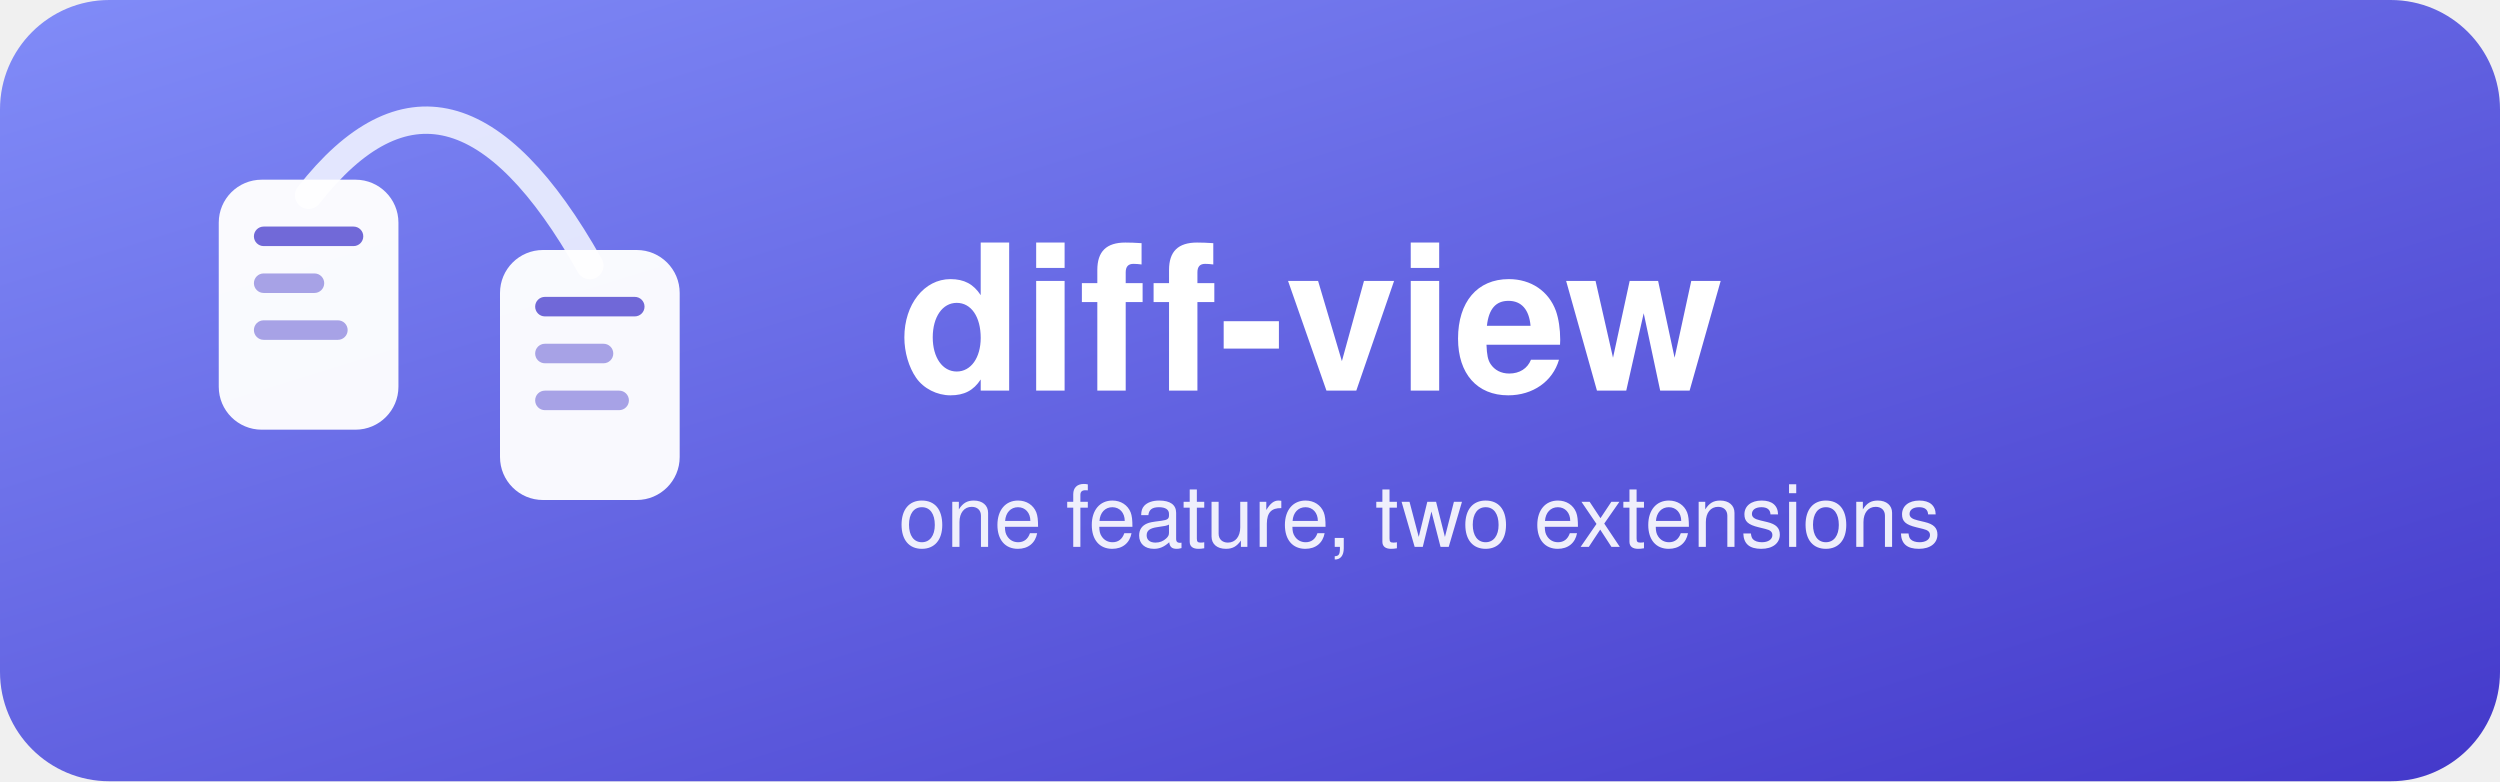
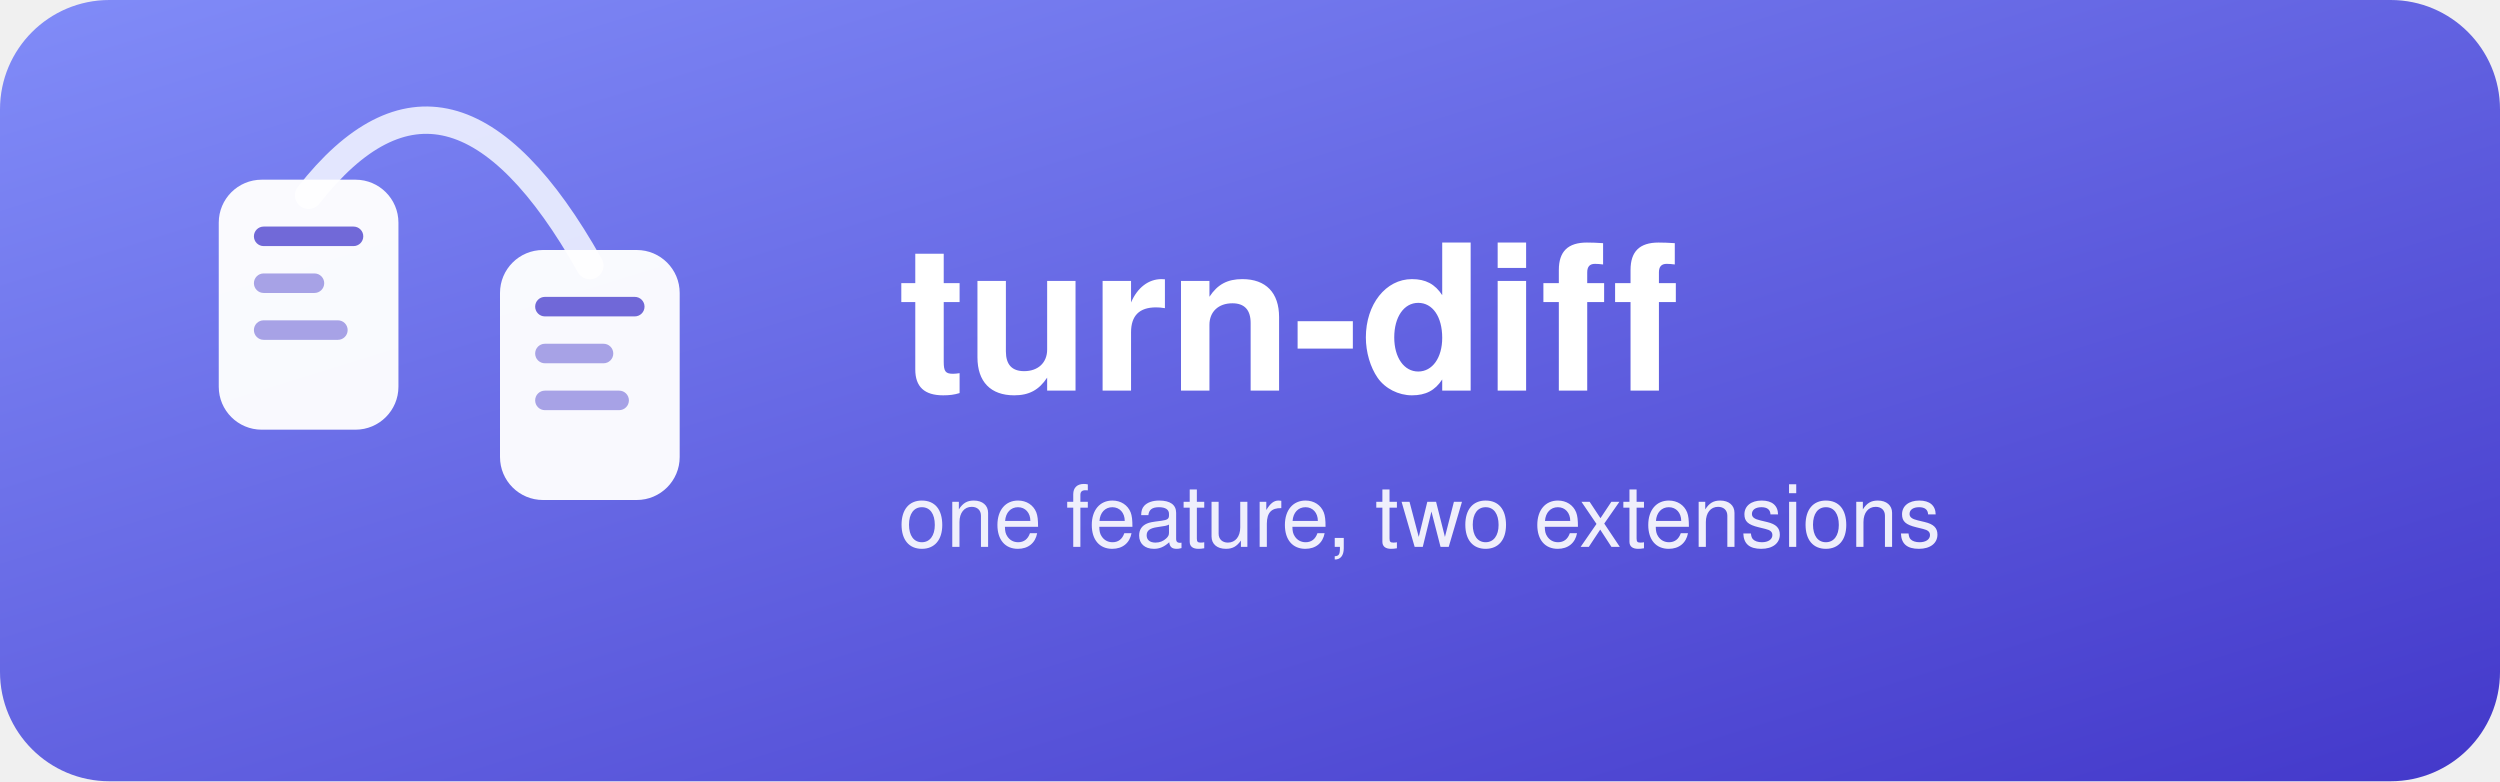
- <svg xmlns="http://www.w3.org/2000/svg" width="640" height="200" viewBox="0 0 640 200" role="img" aria-label="diff-view">
+ <svg xmlns="http://www.w3.org/2000/svg" width="640" height="200" viewBox="0 0 640 200" role="img" aria-label="turn-diff">
  <defs>
    <linearGradient id="g" x1="0%" y1="0%" x2="100%" y2="100%">
      <stop offset="0%" stop-color="#818CF8" />
      <stop offset="100%" stop-color="#4338CA" />
    </linearGradient>
  </defs>
  <rect width="640" height="200" rx="28" fill="url(#g)" />
  <path d="M 79 50 Q 115 4 151 68" fill="none" stroke="#EEF2FF" stroke-opacity="0.9" stroke-width="7" stroke-linecap="round" />
  <rect x="56" y="46" width="46" height="64" rx="11" fill="#FFFFFF" fill-opacity="0.96" />
  <rect x="65" y="58" width="28" height="5" rx="2.5" fill="#4338CA" fill-opacity="0.75" />
  <rect x="65" y="70" width="18" height="5" rx="2.5" fill="#4338CA" fill-opacity="0.45" />
  <rect x="65" y="82" width="24" height="5" rx="2.5" fill="#4338CA" fill-opacity="0.45" />
  <rect x="128" y="64" width="46" height="64" rx="11" fill="#FFFFFF" fill-opacity="0.96" />
  <rect x="137" y="76" width="28" height="5" rx="2.5" fill="#4338CA" fill-opacity="0.75" />
  <rect x="137" y="88" width="20" height="5" rx="2.5" fill="#4338CA" fill-opacity="0.45" />
  <rect x="137" y="100" width="24" height="5" rx="2.5" fill="#4338CA" fill-opacity="0.45" />
-   <text x="230" y="100" font-family="Segoe UI, Helvetica, Arial, sans-serif" font-size="52" font-weight="700" fill="#ffffff">diff-view</text>
+   <text x="230" y="100" font-family="Segoe UI, Helvetica, Arial, sans-serif" font-size="52" font-weight="700" fill="#ffffff">turn-diff</text>
  <text x="230" y="140" font-family="Segoe UI, Helvetica, Arial, sans-serif" font-size="22" font-weight="500" fill="#ffffff" fill-opacity="0.9">one feature, two extensions</text>
</svg>
